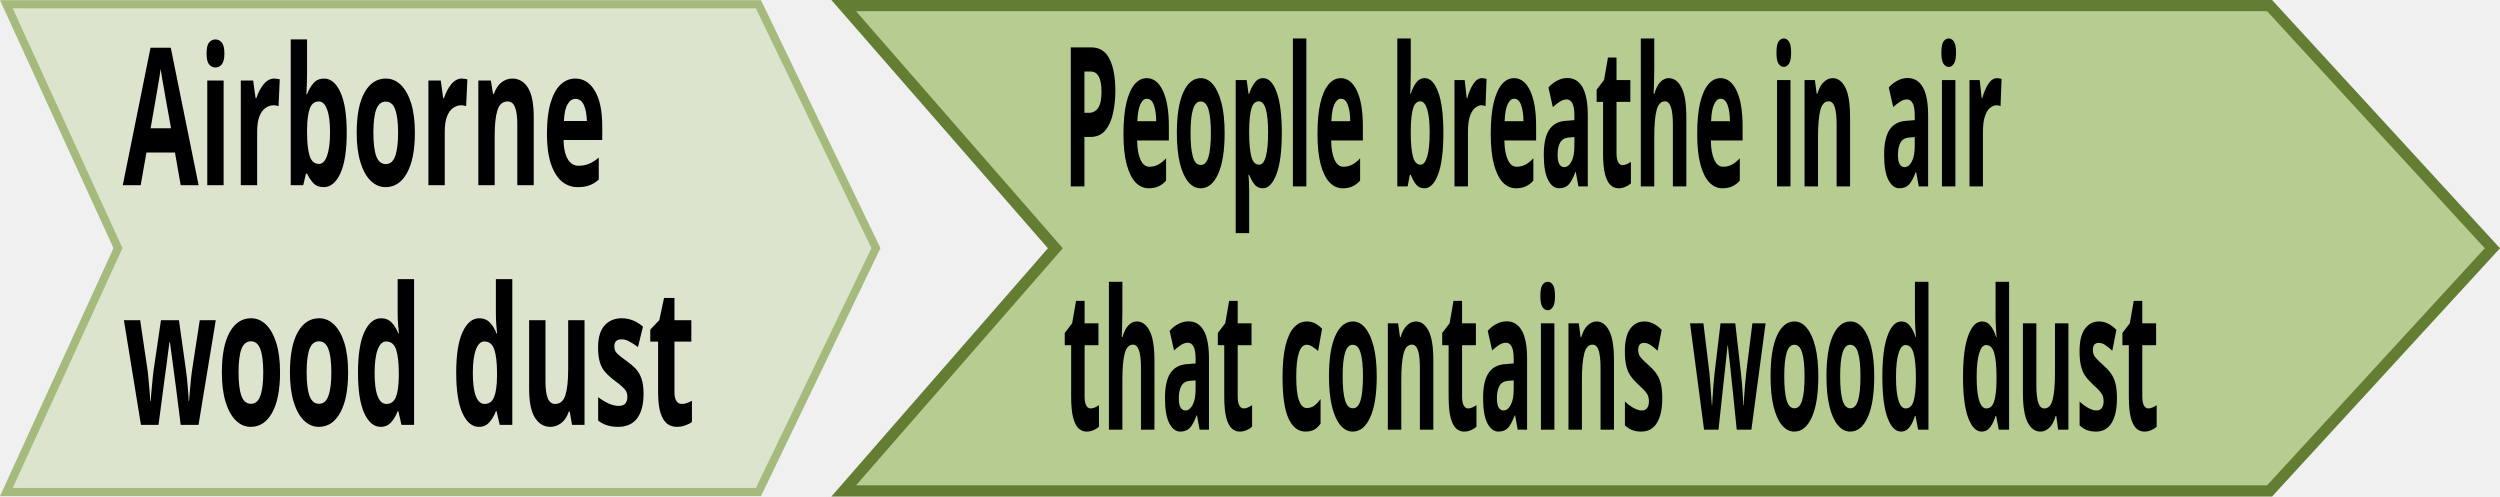
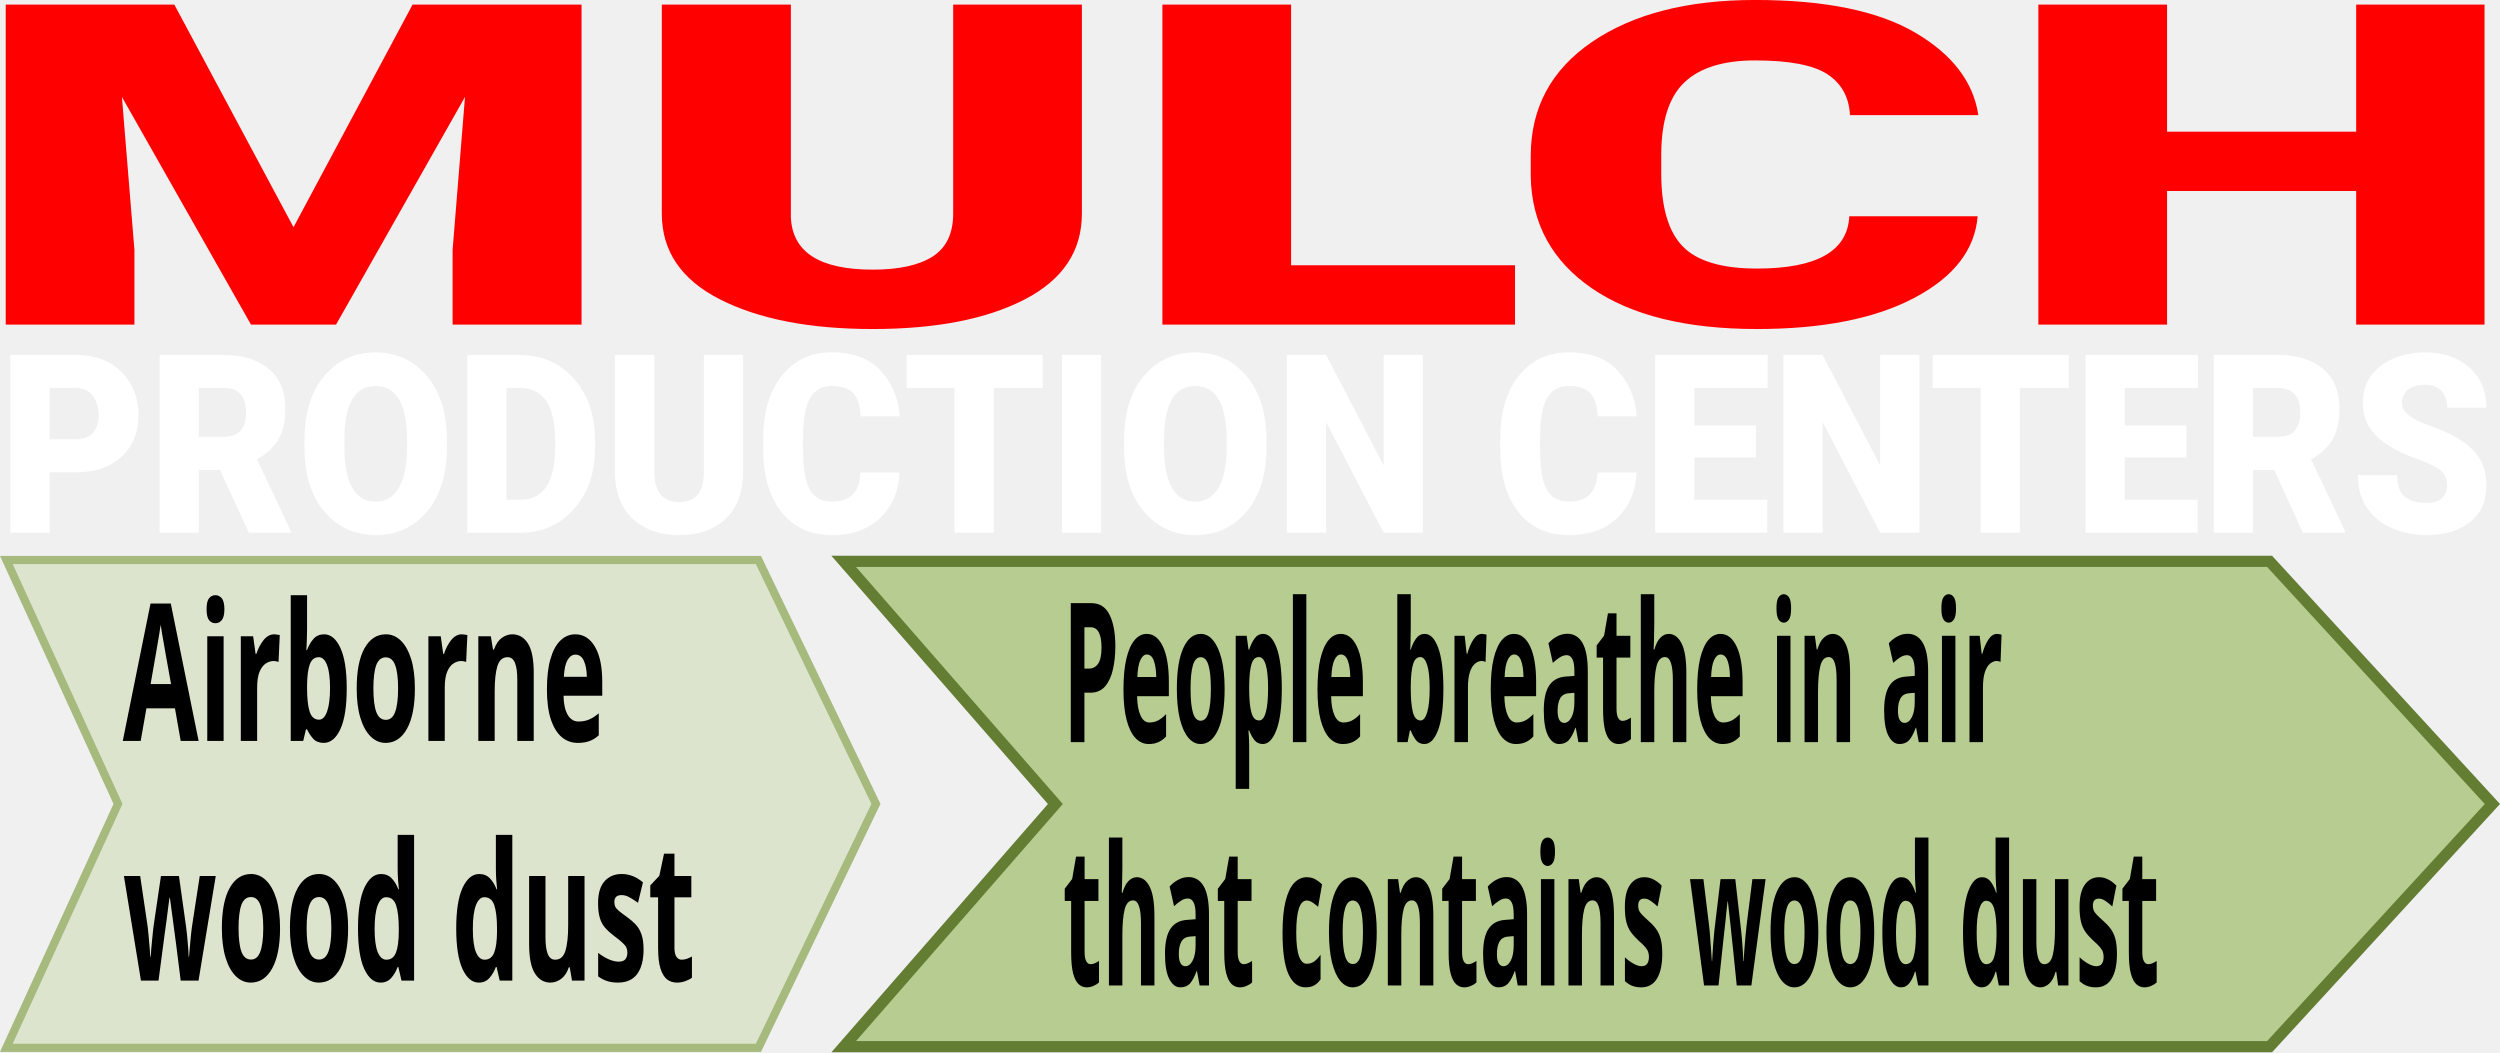
- <svg xmlns="http://www.w3.org/2000/svg" width="423.318mm" height="84.074mm" viewBox="0 0 423.318 84.074" version="1.1" id="svg196124">
+ <svg xmlns="http://www.w3.org/2000/svg" width="423.318mm" height="178.178mm" viewBox="0 0 423.318 178.178" version="1.1" id="svg196124">
  <defs id="defs196121" />
-   <g id="layer1" transform="translate(71.18035,58.23486)">
+   <g id="layer1" transform="translate(71.18035,152.3385)">
    <g id="g271282">
      <path d="M -70.104,-57.514 H 57.243 L 77.141,-16.217 57.243,25.081 H -70.104 l 18.903,-41.298 z" stroke-width="1.382" stroke="#a5ba7c" fill="#dde4ce" fill-rule="evenodd" id="path196272" />
      <path d="M 71.682,-57.286 H 313.124 l 37.725,41.088 -37.725,41.088 H 71.682 l 35.839,-41.088 z" stroke-width="1.899" stroke="#637d33" fill="#b6cc90" fill-rule="evenodd" id="path196281" />
      <text xml:space="preserve" style="font-style:normal;font-variant:normal;font-weight:bold;font-stretch:normal;font-size:19.756px;line-height:1.25;font-family:sans-serif;-inkscape-font-specification:'sans-serif Bold';white-space:pre;inline-size:140.241;fill:#000000;fill-opacity:1;stroke:none;stroke-width:0.701" x="-71.171" y="-5.935" id="text200670" transform="matrix(0.9425508,0,0,1.643568,16.69128,-17.12142)">
-         <tspan x="-71.171" y="-5.935" id="tspan271297">Airborne 
+         <tspan x="-71.171" y="-5.935" id="tspan851">Airborne 
</tspan>
-         <tspan x="-71.171" y="18.759" id="tspan271299">wood dust</tspan>
+         <tspan x="-71.171" y="18.759" id="tspan853">wood dust</tspan>
      </text>
      <text xml:space="preserve" style="font-style:normal;font-weight:normal;font-size:22.451px;line-height:1.25;font-family:sans-serif;fill:#000000;fill-opacity:1;stroke:none;stroke-width:1.203" x="159.651" y="-18.171" id="text220958" transform="scale(0.6812167,1.467962)">
        <tspan id="tspan220956" style="font-style:normal;font-variant:normal;font-weight:bold;font-stretch:normal;font-size:22.451px;font-family:sans-serif;-inkscape-font-specification:'sans-serif Bold';stroke-width:1.203" x="159.651" y="-18.171">People breathe in air </tspan>
        <tspan style="font-style:normal;font-variant:normal;font-weight:bold;font-stretch:normal;font-size:22.451px;font-family:sans-serif;-inkscape-font-specification:'sans-serif Bold';stroke-width:1.203" x="159.651" y="9.893" id="tspan235230">that contains wood dust</tspan>
      </text>
    </g>
+     <text xml:space="preserve" style="font-style:normal;font-variant:normal;font-weight:900;font-stretch:normal;font-size:98.415px;line-height:1.25;font-family:Roboto;-inkscape-font-specification:'Roboto Heavy';fill:#ff0000;fill-opacity:1;stroke:none;stroke-width:1.153" x="-59.694" y="-125.76" id="text3032" transform="scale(1.291444,0.7743269)">
+       <tspan id="tspan3030" style="font-style:normal;font-variant:normal;font-weight:900;font-stretch:normal;font-size:98.415px;font-family:Roboto;-inkscape-font-specification:'Roboto Heavy';fill:#ff0000;stroke-width:1.153" x="-59.694" y="-125.76">MULCH</tspan>
+     </text>
+     <text xml:space="preserve" style="font-style:normal;font-variant:normal;font-weight:900;font-stretch:normal;font-size:40.533px;line-height:1.25;font-family:Roboto;-inkscape-font-specification:'Roboto Heavy';fill:#ffffff;fill-opacity:1;stroke:none;stroke-width:1.013" x="-74.734" y="-59.479" id="text28246" transform="scale(0.9571595,1.044758)">
+       <tspan id="tspan28244" style="font-style:normal;font-variant:normal;font-weight:900;font-stretch:normal;font-family:Roboto;-inkscape-font-specification:'Roboto Heavy';fill:#ffffff;stroke-width:1.013" x="-74.734" y="-59.479">PRODUCTION CENTERS</tspan>
+     </text>
  </g>
</svg>
